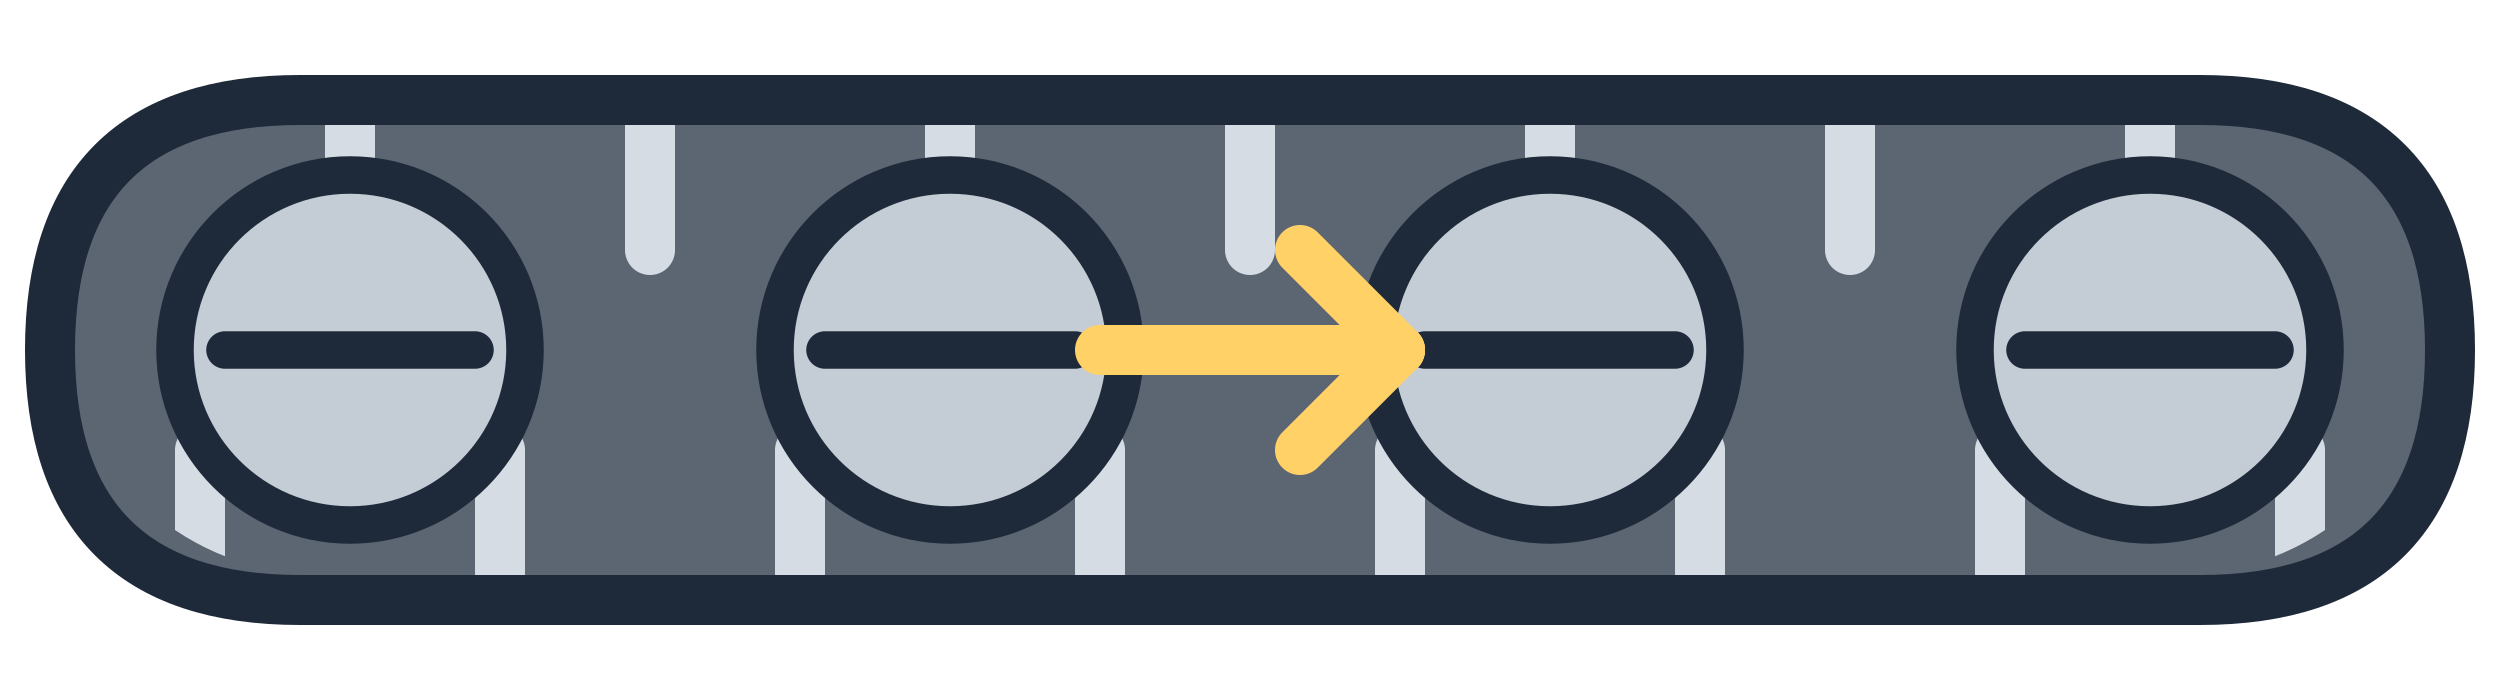
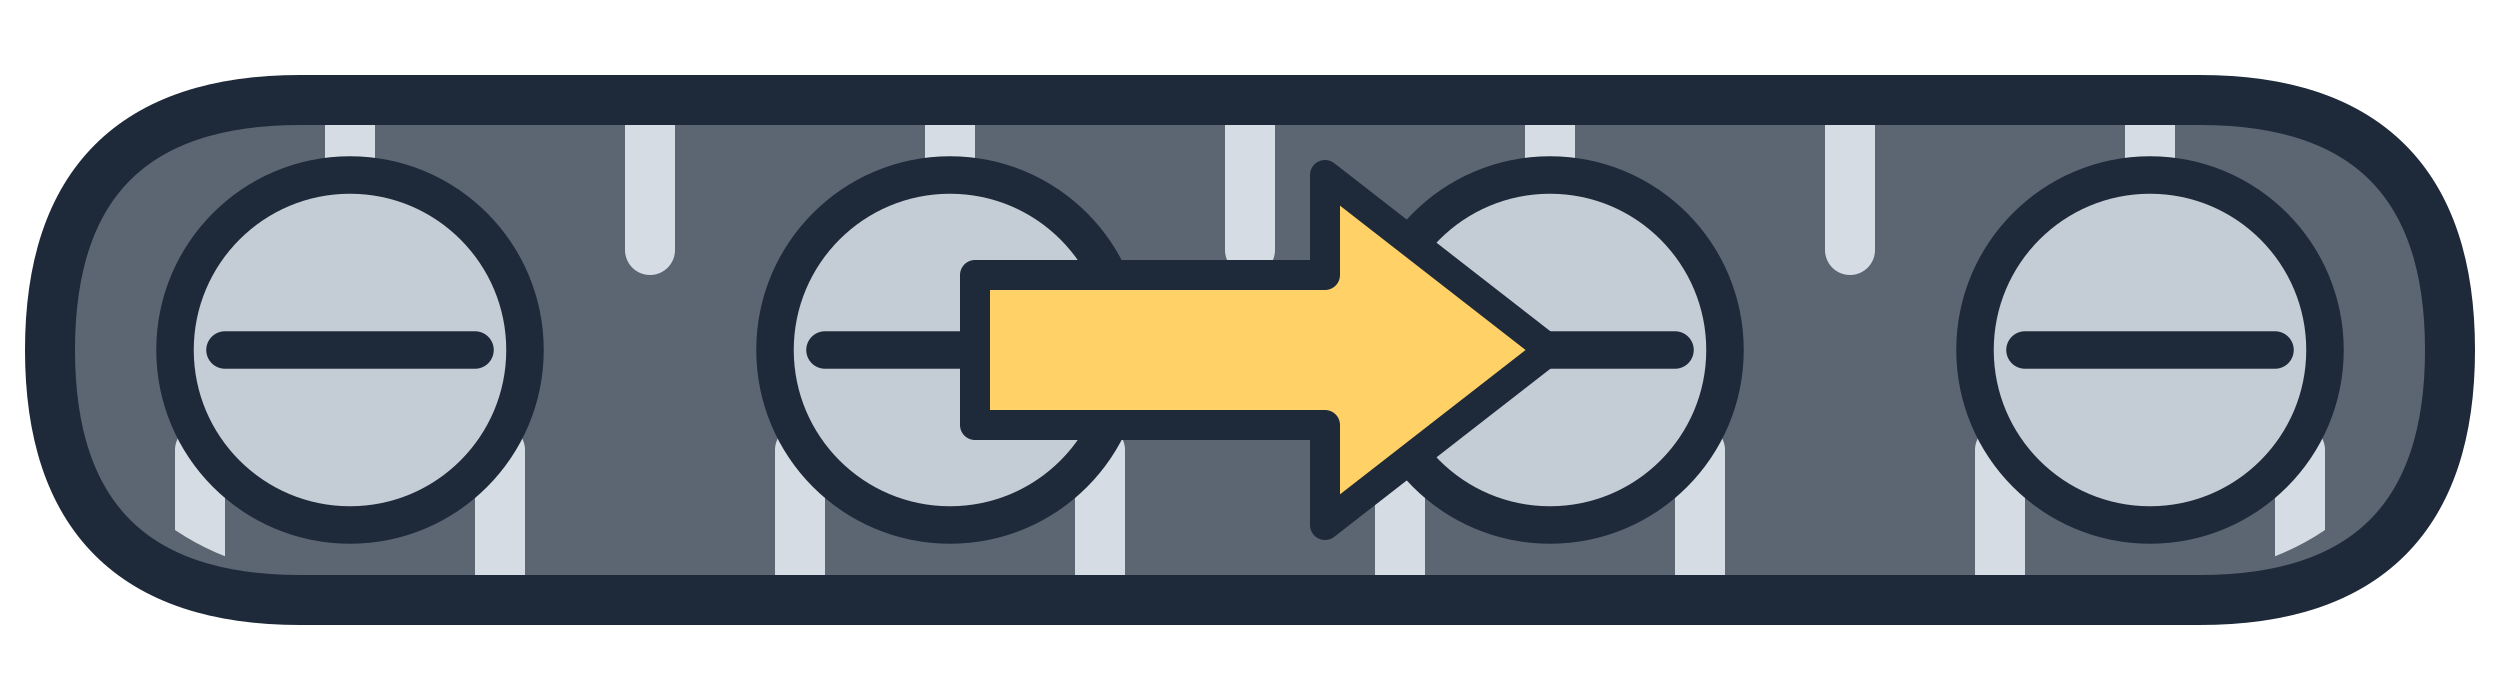
<svg xmlns="http://www.w3.org/2000/svg" width="200" height="56" viewBox="0 0 200 56">
  <defs>
    <clipPath id="c0">
      <rect x="1" y="3" width="94" height="18" rx="10" />
    </clipPath>
  </defs>
  <g transform="translate(4 4)">
    <g transform="scale(2 2)">
      <path d="M10 2 L86 2 Q96 2 96 12 L96 12 Q96 22 86 22 L10 22 Q0 22 0 12 L0 12 Q0 2 10 2 Z" fill="#5C6672" />
      <path d="M10 2 L86 2 Q96 2 96 12 L96 12 Q96 22 86 22 L10 22 Q0 22 0 12 L0 12 Q0 2 10 2 Z" fill="none" stroke="#1E2A3A" stroke-width="2" stroke-linecap="round" stroke-linejoin="round" />
      <g clip-path="url(#c0)">
        <line x1="-12" y1="3" x2="-12" y2="8" fill="none" stroke="#D5DCE4" stroke-width="2" stroke-linecap="round" stroke-linejoin="round" />
        <line x1="-6" y1="16" x2="-6" y2="21" fill="none" stroke="#D5DCE4" stroke-width="2" stroke-linecap="round" stroke-linejoin="round" />
        <line x1="0" y1="3" x2="0" y2="8" fill="none" stroke="#D5DCE4" stroke-width="2" stroke-linecap="round" stroke-linejoin="round" />
        <line x1="6" y1="16" x2="6" y2="21" fill="none" stroke="#D5DCE4" stroke-width="2" stroke-linecap="round" stroke-linejoin="round" />
        <line x1="12" y1="3" x2="12" y2="8" fill="none" stroke="#D5DCE4" stroke-width="2" stroke-linecap="round" stroke-linejoin="round" />
        <line x1="18" y1="16" x2="18" y2="21" fill="none" stroke="#D5DCE4" stroke-width="2" stroke-linecap="round" stroke-linejoin="round" />
        <line x1="24" y1="3" x2="24" y2="8" fill="none" stroke="#D5DCE4" stroke-width="2" stroke-linecap="round" stroke-linejoin="round" />
        <line x1="30" y1="16" x2="30" y2="21" fill="none" stroke="#D5DCE4" stroke-width="2" stroke-linecap="round" stroke-linejoin="round" />
        <line x1="36" y1="3" x2="36" y2="8" fill="none" stroke="#D5DCE4" stroke-width="2" stroke-linecap="round" stroke-linejoin="round" />
        <line x1="42" y1="16" x2="42" y2="21" fill="none" stroke="#D5DCE4" stroke-width="2" stroke-linecap="round" stroke-linejoin="round" />
        <line x1="48" y1="3" x2="48" y2="8" fill="none" stroke="#D5DCE4" stroke-width="2" stroke-linecap="round" stroke-linejoin="round" />
        <line x1="54" y1="16" x2="54" y2="21" fill="none" stroke="#D5DCE4" stroke-width="2" stroke-linecap="round" stroke-linejoin="round" />
        <line x1="60" y1="3" x2="60" y2="8" fill="none" stroke="#D5DCE4" stroke-width="2" stroke-linecap="round" stroke-linejoin="round" />
        <line x1="66" y1="16" x2="66" y2="21" fill="none" stroke="#D5DCE4" stroke-width="2" stroke-linecap="round" stroke-linejoin="round" />
        <line x1="72" y1="3" x2="72" y2="8" fill="none" stroke="#D5DCE4" stroke-width="2" stroke-linecap="round" stroke-linejoin="round" />
        <line x1="78" y1="16" x2="78" y2="21" fill="none" stroke="#D5DCE4" stroke-width="2" stroke-linecap="round" stroke-linejoin="round" />
        <line x1="84" y1="3" x2="84" y2="8" fill="none" stroke="#D5DCE4" stroke-width="2" stroke-linecap="round" stroke-linejoin="round" />
        <line x1="90" y1="16" x2="90" y2="21" fill="none" stroke="#D5DCE4" stroke-width="2" stroke-linecap="round" stroke-linejoin="round" />
        <line x1="96" y1="3" x2="96" y2="8" fill="none" stroke="#D5DCE4" stroke-width="2" stroke-linecap="round" stroke-linejoin="round" />
        <line x1="102" y1="16" x2="102" y2="21" fill="none" stroke="#D5DCE4" stroke-width="2" stroke-linecap="round" stroke-linejoin="round" />
      </g>
      <circle cx="12" cy="12" r="7" fill="#C4CDD6" />
      <circle cx="12" cy="12" r="7" fill="none" stroke="#1E2A3A" stroke-width="1.5" stroke-linecap="round" stroke-linejoin="round" />
      <g transform="translate(12 12)">
        <g transform="rotate(0)">
          <line x1="-5" y1="0" x2="5" y2="0" fill="none" stroke="#1E2A3A" stroke-width="1.5" stroke-linecap="round" stroke-linejoin="round" />
        </g>
      </g>
      <circle cx="36" cy="12" r="7" fill="#C4CDD6" />
      <circle cx="36" cy="12" r="7" fill="none" stroke="#1E2A3A" stroke-width="1.5" stroke-linecap="round" stroke-linejoin="round" />
      <g transform="translate(36 12)">
        <g transform="rotate(0)">
          <line x1="-5" y1="0" x2="5" y2="0" fill="none" stroke="#1E2A3A" stroke-width="1.5" stroke-linecap="round" stroke-linejoin="round" />
        </g>
      </g>
      <circle cx="60" cy="12" r="7" fill="#C4CDD6" />
      <circle cx="60" cy="12" r="7" fill="none" stroke="#1E2A3A" stroke-width="1.5" stroke-linecap="round" stroke-linejoin="round" />
      <g transform="translate(60 12)">
        <g transform="rotate(0)">
          <line x1="-5" y1="0" x2="5" y2="0" fill="none" stroke="#1E2A3A" stroke-width="1.5" stroke-linecap="round" stroke-linejoin="round" />
        </g>
      </g>
      <circle cx="84" cy="12" r="7" fill="#C4CDD6" />
      <circle cx="84" cy="12" r="7" fill="none" stroke="#1E2A3A" stroke-width="1.5" stroke-linecap="round" stroke-linejoin="round" />
      <g transform="translate(84 12)">
        <g transform="rotate(0)">
          <line x1="-5" y1="0" x2="5" y2="0" fill="none" stroke="#1E2A3A" stroke-width="1.5" stroke-linecap="round" stroke-linejoin="round" />
        </g>
      </g>
-       <line x1="42" y1="12" x2="54" y2="12" fill="none" stroke="#FFD166" stroke-width="2" stroke-linecap="round" stroke-linejoin="round" />
-       <line x1="54" y1="12" x2="50" y2="8" fill="none" stroke="#FFD166" stroke-width="2" stroke-linecap="round" stroke-linejoin="round" />
-       <line x1="54" y1="12" x2="50" y2="16" fill="none" stroke="#FFD166" stroke-width="2" stroke-linecap="round" stroke-linejoin="round" />
+       <path d="M37 9 L51 9 L51 5 L60 12 L51 19 L51 15 L37 15 Z" fill="#FFD166" />
+       <path d="M37 9 L51 9 L51 5 L60 12 L51 19 L51 15 L37 15 Z" fill="none" stroke="#1E2A3A" stroke-width="1.2" stroke-linecap="round" stroke-linejoin="round" />
    </g>
  </g>
</svg>
